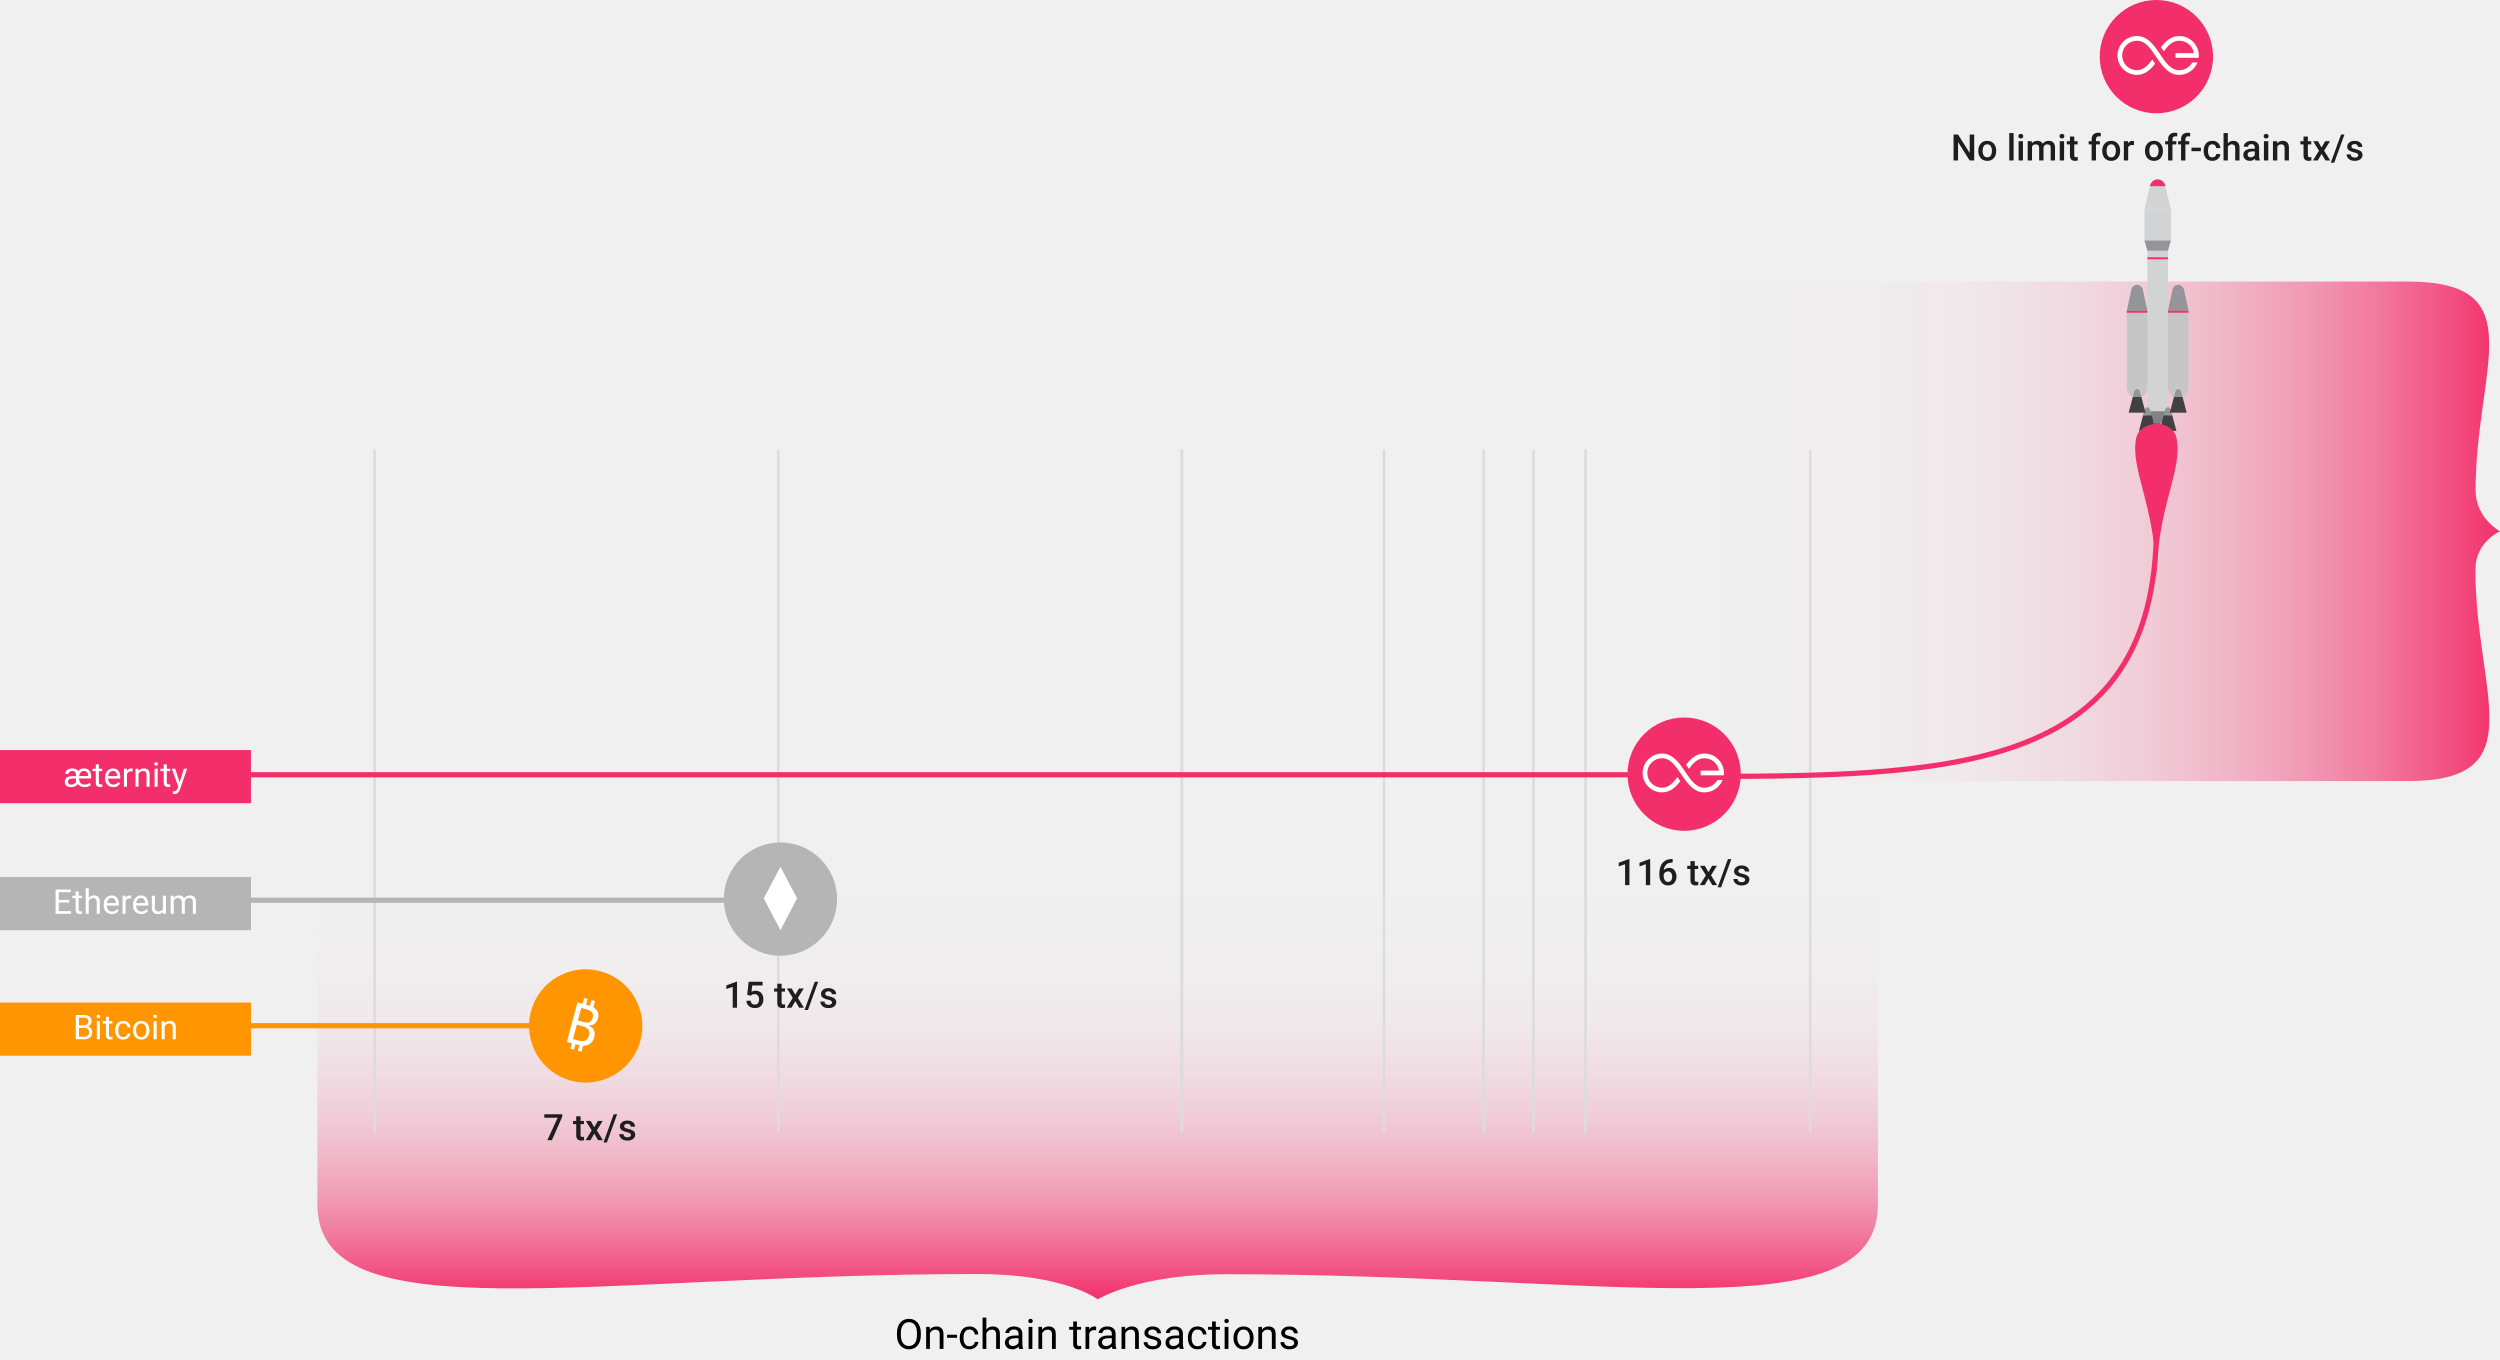
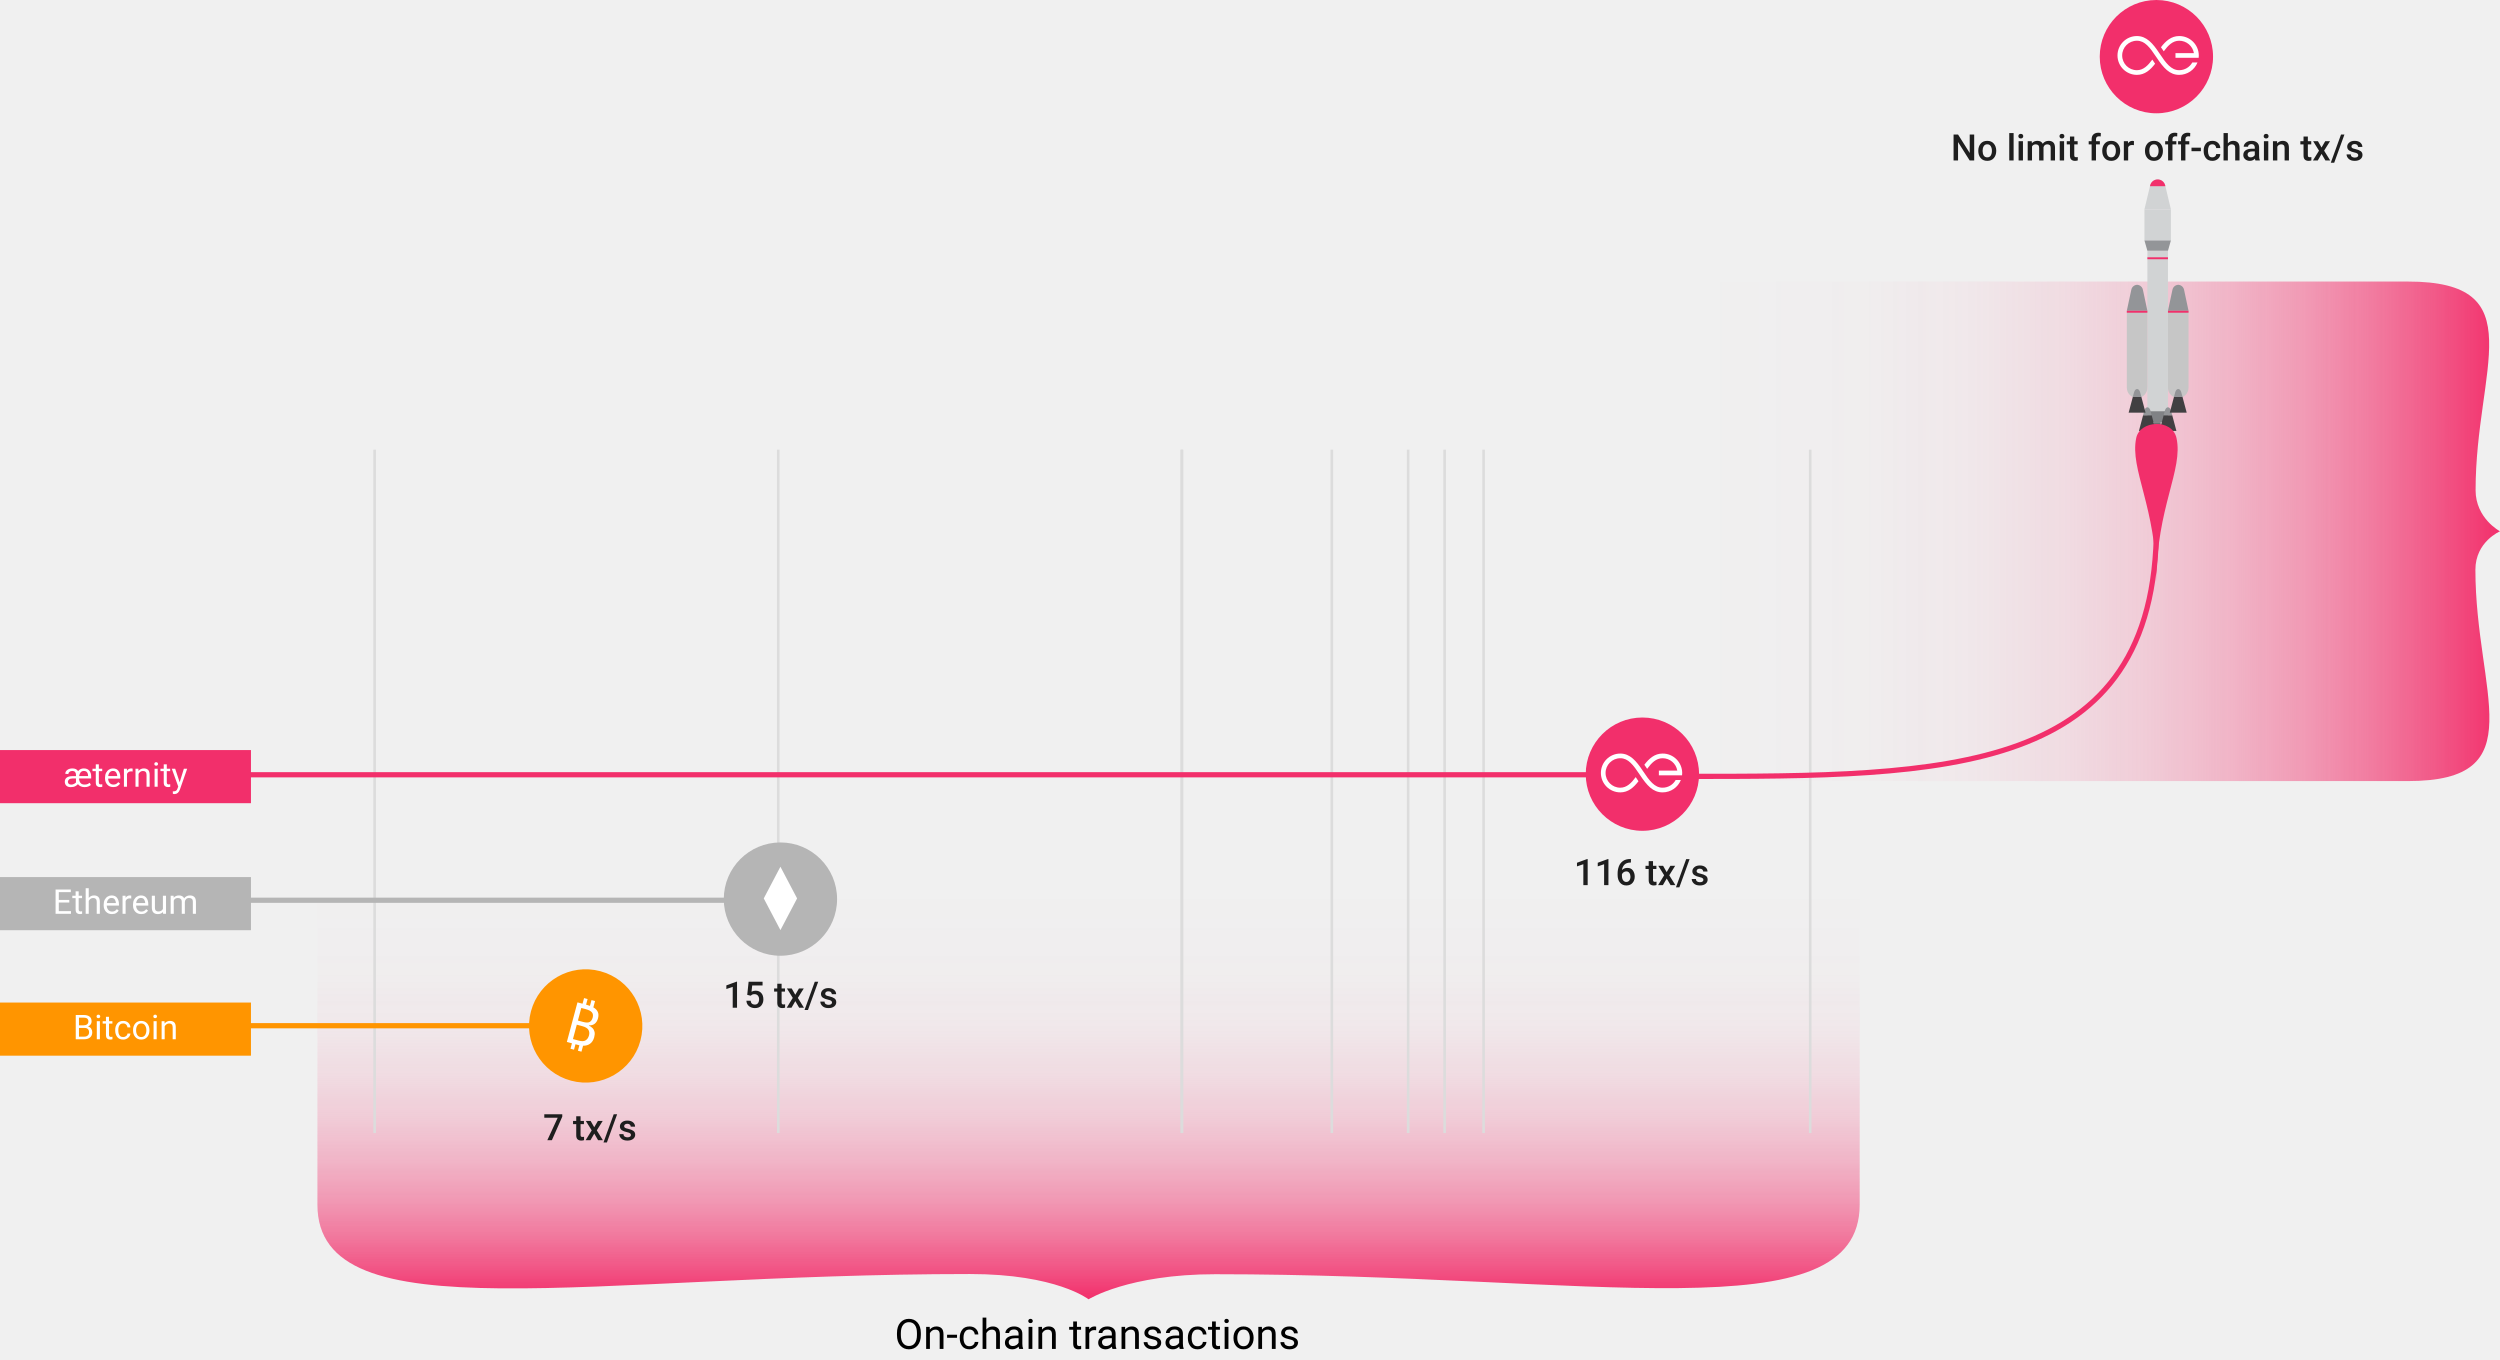
<svg xmlns="http://www.w3.org/2000/svg" xmlns:xlink="http://www.w3.org/1999/xlink" width="958.176" height="521" viewBox="0 0 958.176 521">
  <defs>
    <linearGradient id="linear-gradient" y1="0.5" x2="1" y2="0.5" gradientUnits="objectBoundingBox">
      <stop offset="0.21" stop-color="#f22f6b" stop-opacity="0" />
      <stop offset="0.377" stop-color="#f22f6b" stop-opacity="0.012" />
      <stop offset="0.485" stop-color="#f22f6b" stop-opacity="0.047" />
      <stop offset="0.577" stop-color="#f22f6b" stop-opacity="0.11" />
      <stop offset="0.66" stop-color="#f22f6b" stop-opacity="0.196" />
      <stop offset="0.737" stop-color="#f22f6b" stop-opacity="0.31" />
      <stop offset="0.809" stop-color="#f22f6b" stop-opacity="0.447" />
      <stop offset="0.877" stop-color="#f22f6b" stop-opacity="0.612" />
      <stop offset="0.941" stop-color="#f22f6b" stop-opacity="0.8" />
      <stop offset="1" stop-color="#f22f6b" />
    </linearGradient>
    <linearGradient id="linear-gradient-2" y1="0.5" x2="1" y2="0.5" gradientUnits="objectBoundingBox">
      <stop offset="0.279" stop-color="#f22f6b" />
      <stop offset="0.898" stop-color="#f22f6b" />
      <stop offset="1" stop-color="#f22f6b" />
    </linearGradient>
    <linearGradient id="linear-gradient-3" x1="0" y1="0.5" x2="1" y2="0.5" xlink:href="#linear-gradient" />
    <clipPath id="clip-path">
      <circle id="Ellipse_192" data-name="Ellipse 192" cx="13.32" cy="13.32" r="13.32" fill="none" />
    </clipPath>
    <clipPath id="clip-path-2">
      <circle id="Ellipse_191" data-name="Ellipse 191" cx="14.734" cy="14.734" r="14.734" fill="none" />
    </clipPath>
  </defs>
  <g id="Group_1641" data-name="Group 1641" transform="translate(-480 -2079)">
    <text id="There_s_plenty_of_ro" data-name="There’s plenty of ro" transform="translate(900.5 2596)" font-size="16" font-family="Roboto-Regular, Roboto">
      <tspan x="-77.652" y="0">On-chain transactions</tspan>
    </text>
-     <path id="Path_537" data-name="Path 537" d="M1181.088,664.633s-9.615-15.442-9.615-49.139c0-146.172,23.089-249.908-26.673-249.908H979.945v598.1H1144.8c50.124,0,26.6-105.426,26.6-253.094C1171.4,677.067,1181.088,664.633,1181.088,664.633Z" transform="translate(1565.337 1395.895) rotate(90)" fill="url(#linear-gradient)" />
+     <path id="Path_537" data-name="Path 537" d="M1181.088,661.139s-9.615-15.262-9.615-48.565c0-144.464,23.089-246.987-26.673-246.987H979.945V956.693H1144.8c50.124,0,26.6-104.194,26.6-250.136C1171.4,673.427,1181.088,661.139,1181.088,661.139Z" transform="translate(1558.348 1395.895) rotate(90)" fill="url(#linear-gradient)" />
    <circle id="Ellipse_188" data-name="Ellipse 188" cx="21.713" cy="21.713" r="21.713" transform="translate(1284.769 2079)" fill="url(#linear-gradient-2)" />
    <g id="Group_236" data-name="Group 236" transform="translate(1291.486 2092.815)">
      <path id="Path_524" data-name="Path 524" d="M1127.339,306.536c-3.066,0-5.167,1.915-6.984,4.288l1.077,1.573c1.664-2.276,3.432-4.067,5.906-4.067a5.7,5.7,0,0,1,5.644,4.75h-7.058v1.794h8.885a7.355,7.355,0,0,0,.055-.9,7.492,7.492,0,0,0-7.526-7.441" transform="translate(-1103.612 -306.536)" fill="#fff" fill-rule="evenodd" />
      <path id="Path_525" data-name="Path 525" d="M1127.9,319.624c-3.027,0-5.024-2.614-7.56-6.451s-4.929-6.637-8.641-6.637a7.441,7.441,0,1,0,0,14.882c3.06,0,5.16-1.909,6.974-4.276l-1.069-1.583c-1.663,2.275-3.431,4.065-5.905,4.065a5.647,5.647,0,1,1,0-11.294c3.027,0,4.916,2.481,7.555,6.443s4.934,6.644,8.646,6.644a7.537,7.537,0,0,0,7.017-4.749h-1.992a5.736,5.736,0,0,1-5.025,2.955" transform="translate(-1104.172 -306.536)" fill="#fff" fill-rule="evenodd" />
    </g>
    <path id="Path_526" data-name="Path 526" d="M1259.049,461.316s-9.355-4.943-9.355-15.73c0-46.791,22.465-80-25.952-80H867.463V557.045h356.28c48.768,0,25.877-33.748,25.877-81.019C1249.62,465.3,1259.049,461.316,1259.049,461.316Z" transform="translate(179.127 1821.322)" fill="url(#linear-gradient-3)" />
    <text id="No_limit_for_off-chain_tx_s" data-name="No limit for off-chain tx/s" transform="translate(1306.858 2140.511)" fill="#1e1e1e" font-size="14" font-family="Roboto-Medium, Roboto" font-weight="500">
      <tspan x="-79.129" y="0">No limit for off-chain tx/s</tspan>
    </text>
    <g id="Group_1644" data-name="Group 1644">
      <line id="Line_227" data-name="Line 227" y2="261.928" transform="translate(623.585 2251.335)" fill="none" stroke="#dcdcdc" stroke-miterlimit="10" stroke-width="1" />
      <line id="Line_228" data-name="Line 228" y2="261.928" transform="translate(778.284 2251.335)" fill="none" stroke="#dcdcdc" stroke-miterlimit="10" stroke-width="1" />
      <line id="Line_229" data-name="Line 229" y2="261.928" transform="translate(932.984 2251.335)" fill="none" stroke="#dcdcdc" stroke-miterlimit="10" stroke-width="1" />
-       <line id="Line_230" data-name="Line 230" y2="261.928" transform="translate(1087.683 2251.335)" fill="none" stroke="#dcdcdc" stroke-miterlimit="10" stroke-width="1" />
+       <line id="Line_230" data-name="Line 230" y2="261.928" transform="translate(1033.683 2251.335)" fill="none" stroke="#dcdcdc" stroke-miterlimit="10" stroke-width="1" />
      <path id="Path_2947" data-name="Path 2947" d="M0,261.928" transform="translate(1242.383 2251.335)" fill="none" stroke="#dcdcdc" stroke-width="1" />
      <line id="Line_577" data-name="Line 577" y2="261.928" transform="translate(1048.62 2251.335)" fill="none" stroke="#dcdcdc" stroke-miterlimit="10" stroke-width="1" />
      <line id="Line_578" data-name="Line 578" y2="261.928" transform="translate(1173.794 2251.335)" fill="none" stroke="#dcdcdc" stroke-miterlimit="10" stroke-width="1" />
      <line id="Line_579" data-name="Line 579" y2="261.928" transform="translate(932.984 2251.335)" fill="none" stroke="#dcdcdc" stroke-miterlimit="10" stroke-width="1" />
-       <line id="Line_580" data-name="Line 580" y2="261.928" transform="translate(1010.449 2251.335)" fill="none" stroke="#dcdcdc" stroke-miterlimit="10" stroke-width="1" />
-       <line id="Line_581" data-name="Line 581" y2="261.928" transform="translate(1067.706 2251.335)" fill="none" stroke="#dcdcdc" stroke-miterlimit="10" stroke-width="1" />
+       <line id="Line_580" data-name="Line 580" y2="261.928" transform="translate(990.449 2251.335)" fill="none" stroke="#dcdcdc" stroke-miterlimit="10" stroke-width="1" />
+       <line id="Line_581" data-name="Line 581" y2="261.928" transform="translate(1019.706 2251.335)" fill="none" stroke="#dcdcdc" stroke-miterlimit="10" stroke-width="1" />
    </g>
    <path id="Path_2945" data-name="Path 2945" d="M115.391,0H0" transform="translate(571.32 2472.128)" fill="none" stroke="#ff9500" stroke-width="2" />
    <path id="Path_2944" data-name="Path 2944" d="M188.984,0H0" transform="translate(571.32 2424.036)" fill="none" stroke="#b5b5b5" stroke-width="2" />
    <path id="Path_2946" data-name="Path 2946" d="M602.454,0H64.525" transform="translate(506.795 2375.943)" fill="none" stroke="#f22f6b" stroke-width="2" />
    <rect id="Rectangle_380" data-name="Rectangle 380" width="96.184" height="20.362" transform="translate(480 2366.478)" fill="#f22f6b" />
    <rect id="Rectangle_381" data-name="Rectangle 381" width="96.184" height="20.362" transform="translate(480 2415.156)" fill="#b5b5b5" />
    <rect id="Rectangle_382" data-name="Rectangle 382" width="96.184" height="20.362" transform="translate(480 2463.248)" fill="#ff9500" />
    <text id="æternity" transform="translate(484.864 2368.544)" fill="#fff" font-size="13.076" font-family="Roboto-Regular, Roboto">
      <tspan x="19.473" y="12">æternity</tspan>
    </text>
    <text id="Ethereum" transform="translate(484.864 2417.222)" fill="#fff" font-size="13.076" font-family="Roboto-Regular, Roboto">
      <tspan x="15.361" y="12">Ethereum</tspan>
    </text>
    <text id="Bitcoin" transform="translate(484.864 2465.314)" fill="#fff" font-size="13.076" font-family="Roboto-Regular, Roboto">
      <tspan x="23.09" y="12">Bitcoin</tspan>
    </text>
    <g id="Group_1646" data-name="Group 1646" transform="translate(16)">
      <text id="_15_tx_s" data-name="15 tx/s" transform="translate(763.162 2465.233)" fill="#1e1e1e" font-size="14" font-family="Roboto-Medium, Roboto" font-weight="500">
        <tspan x="-21.93" y="0">15 tx/s</tspan>
      </text>
      <g id="Group_1642" data-name="Group 1642" transform="translate(741.403 2401.884)">
        <ellipse id="Ellipse_189" data-name="Ellipse 189" cx="21.713" cy="21.713" rx="21.713" ry="21.713" fill="#b5b5b5" />
        <path id="Path_528" data-name="Path 528" d="M820.493,596.449l-6.39,12.145-6.39-12.145L814.1,584.3Z" transform="translate(-792.39 -574.996)" fill="#fff" />
      </g>
    </g>
    <circle id="Ellipse_193" data-name="Ellipse 193" cx="8.17" cy="8.17" r="8.17" transform="translate(1109.249 2368.401)" fill="#f22f6b" />
    <path id="Path_529" data-name="Path 529" d="M1048.375,456.116c0,96-80.4,96-180.912,96" transform="translate(258.127 1824.453)" fill="none" stroke="#f22f6b" stroke-miterlimit="10" stroke-width="2" />
    <g id="Group_336" data-name="Group 336" transform="translate(3490.498 3658.096)">
      <g id="Group_328" data-name="Group 328" transform="translate(-2186.162 -1418.152)">
        <g id="Group_327" data-name="Group 327" transform="translate(0 2.446)">
          <path id="Path_616" data-name="Path 616" d="M-2075.911-313.416h-5.018l1.244-2.648h2.531Z" transform="translate(2080.929 317.39)" fill="#939598" />
          <path id="Path_617" data-name="Path 617" d="M-2063.058-331.227h-2.554l.369-.786a1,1,0,0,1,.908-.563h0a1,1,0,0,1,.908.563Z" transform="translate(2066.843 332.576)" fill="#939598" />
        </g>
        <rect id="Rectangle_460" data-name="Rectangle 460" width="2.554" height="3.795" transform="translate(1.231 0)" fill="#6d6e71" />
      </g>
      <rect id="Rectangle_461" data-name="Rectangle 461" width="7.885" height="65.714" transform="translate(-2187.469 -1482.987)" fill="#d1d3d4" />
      <rect id="Rectangle_462" data-name="Rectangle 462" width="7.814" height="4.194" transform="translate(-2187.4 -1421.467)" fill="#808285" />
      <rect id="Rectangle_463" data-name="Rectangle 463" width="10.134" height="11.948" transform="translate(-2188.594 -1498.879)" fill="#d1d3d4" />
      <path id="Path_618" data-name="Path 618" d="M-2101.058-1219.133h-10.134l1.125,3.944h7.885Z" transform="translate(-77.402 -267.798)" fill="#939598" />
      <path id="Path_619" data-name="Path 619" d="M-2111.192-1498.879h10.134l-2.189-9.174a2.958,2.958,0,0,0-2.878-2.272h0a2.958,2.958,0,0,0-2.877,2.272Z" transform="translate(-77.402)" fill="#d1d3d4" />
      <g id="Group_329" data-name="Group 329" transform="translate(-2195.355 -1469.944)">
        <path id="Rectangle_464" data-name="Rectangle 464" d="M0,0H7.885a0,0,0,0,1,0,0V29.482a3.942,3.942,0,0,1-3.942,3.942h0A3.942,3.942,0,0,1,0,29.482V0A0,0,0,0,1,0,0Z" transform="translate(0 9.961)" fill="#c6c6c6" />
        <path id="Path_620" data-name="Path 620" d="M-2195.355-997.726h7.885l-1.7-7.984a2.371,2.371,0,0,0-2.239-1.977h0a2.371,2.371,0,0,0-2.239,1.977Z" transform="translate(2195.355 1007.687)" fill="#939598" />
      </g>
      <g id="Group_330" data-name="Group 330" transform="translate(-2179.584 -1469.944)">
        <path id="Rectangle_465" data-name="Rectangle 465" d="M0,0H7.885a0,0,0,0,1,0,0V29.482a3.942,3.942,0,0,1-3.942,3.942h0A3.942,3.942,0,0,1,0,29.482V0A0,0,0,0,1,0,0Z" transform="translate(0 9.961)" fill="#c6c6c6" />
        <path id="Path_621" data-name="Path 621" d="M-1999.05-997.726h7.885l-1.7-7.984a2.37,2.37,0,0,0-2.239-1.977h0a2.37,2.37,0,0,0-2.239,1.977Z" transform="translate(1999.05 1007.687)" fill="#939598" />
      </g>
      <g id="Group_331" data-name="Group 331" transform="translate(-2190.71 -1423)">
        <path id="Path_622" data-name="Path 622" d="M-2131.05-379.654h-6.482l1.607-6.04h3.268Z" transform="translate(2137.532 388.72)" fill="#414042" />
        <path id="Path_623" data-name="Path 623" d="M-2114.449-420.281h-3.3l.476-1.793c.208-.782.667-1.285,1.174-1.285h0c.506,0,.965.5,1.173,1.285Z" transform="translate(2119.337 423.359)" fill="#939598" />
      </g>
      <g id="Group_332" data-name="Group 332" transform="translate(-2194.654 -1430.003)">
        <path id="Path_624" data-name="Path 624" d="M-2180.143-466.825h-6.482l1.607-6.04h3.268Z" transform="translate(2186.625 475.891)" fill="#414042" />
        <path id="Path_625" data-name="Path 625" d="M-2163.542-507.452h-3.3l.477-1.793c.208-.782.667-1.285,1.173-1.285h0c.506,0,.966.5,1.173,1.285Z" transform="translate(2168.43 510.53)" fill="#939598" />
      </g>
      <g id="Group_333" data-name="Group 333" transform="translate(-2182.825 -1423)">
        <path id="Path_626" data-name="Path 626" d="M-2032.909-379.654h-6.482l1.607-6.04h3.268Z" transform="translate(2039.39 388.72)" fill="#414042" />
        <path id="Path_627" data-name="Path 627" d="M-2016.307-420.281h-3.3l.476-1.793c.208-.782.667-1.285,1.173-1.285h0c.506,0,.966.5,1.173,1.285Z" transform="translate(2021.196 423.359)" fill="#939598" />
      </g>
      <path id="Path_628" data-name="Path 628" d="M-2081.973-1510.325a2.958,2.958,0,0,0-2.878,2.272l-.08.333h5.914l-.08-.333a2.958,2.958,0,0,0-2.877-2.272Z" transform="translate(-101.554)" fill="#f22f6b" />
      <rect id="Rectangle_466" data-name="Rectangle 466" width="7.885" height="0.738" transform="translate(-2187.469 -1480.48)" fill="#f22f6b" />
      <rect id="Rectangle_467" data-name="Rectangle 467" width="7.885" height="0.738" transform="translate(-2195.355 -1459.982)" fill="#f22f6b" />
      <rect id="Rectangle_468" data-name="Rectangle 468" width="7.885" height="0.738" transform="translate(-2179.583 -1459.982)" fill="#f22f6b" />
      <g id="Group_334" data-name="Group 334" transform="translate(-2178.883 -1430.003)">
        <path id="Path_629" data-name="Path 629" d="M-1983.838-466.825h-6.482l1.607-6.04h3.268Z" transform="translate(1990.32 475.891)" fill="#414042" />
        <path id="Path_630" data-name="Path 630" d="M-1967.237-507.452h-3.3l.476-1.793c.208-.782.667-1.285,1.173-1.285h0c.506,0,.965.5,1.173,1.285Z" transform="translate(1972.125 510.53)" fill="#939598" />
      </g>
    </g>
    <g id="Group_247" data-name="Group 247" transform="translate(1288.648 2190.858)">
      <path id="Path_530" data-name="Path 530" d="M1118.94,478.814c0-28.539-10.284-43.021-7.728-55.109,1.443-6.823,13.756-7.446,15.42,0C1129.346,435.854,1118.94,450.4,1118.94,478.814Z" transform="translate(-1101.104 -367.711)" fill="#f22f6b" />
    </g>
-     <circle id="Ellipse_1073" data-name="Ellipse 1073" cx="21.713" cy="21.713" r="21.713" transform="translate(1103.769 2354)" fill="url(#linear-gradient-2)" />
-     <g id="Group_1615" data-name="Group 1615" transform="translate(1109.486 2367.815)">
-       <path id="Path_524-2" data-name="Path 524" d="M1127.339,306.536c-3.066,0-5.167,1.915-6.984,4.288l1.077,1.573c1.664-2.276,3.432-4.067,5.906-4.067a5.7,5.7,0,0,1,5.644,4.75h-7.058v1.794h8.885a7.355,7.355,0,0,0,.055-.9,7.492,7.492,0,0,0-7.526-7.441" transform="translate(-1103.612 -306.536)" fill="#fff" fill-rule="evenodd" />
-       <path id="Path_525-2" data-name="Path 525" d="M1127.9,319.624c-3.027,0-5.024-2.614-7.56-6.451s-4.929-6.637-8.641-6.637a7.441,7.441,0,1,0,0,14.882c3.06,0,5.16-1.909,6.974-4.276l-1.069-1.583c-1.663,2.275-3.431,4.065-5.905,4.065a5.647,5.647,0,1,1,0-11.294c3.027,0,4.916,2.481,7.555,6.443s4.934,6.644,8.646,6.644a7.537,7.537,0,0,0,7.017-4.749h-1.992a5.736,5.736,0,0,1-5.025,2.955" transform="translate(-1104.172 -306.536)" fill="#fff" fill-rule="evenodd" />
+     <g id="Group_1648" data-name="Group 1648" transform="translate(-16)">
+       <g id="Group_1647" data-name="Group 1647">
+         <circle id="Ellipse_1073" data-name="Ellipse 1073" cx="21.713" cy="21.713" r="21.713" transform="translate(1103.769 2354)" fill="url(#linear-gradient-2)" />
+         <g id="Group_1615" data-name="Group 1615" transform="translate(1109.486 2367.815)">
+           <path id="Path_524-2" data-name="Path 524" d="M1127.339,306.536c-3.066,0-5.167,1.915-6.984,4.288l1.077,1.573c1.664-2.276,3.432-4.067,5.906-4.067a5.7,5.7,0,0,1,5.644,4.75h-7.058v1.794h8.885a7.355,7.355,0,0,0,.055-.9,7.492,7.492,0,0,0-7.526-7.441" transform="translate(-1103.612 -306.536)" fill="#fff" fill-rule="evenodd" />
+           <path id="Path_525-2" data-name="Path 525" d="M1127.9,319.624c-3.027,0-5.024-2.614-7.56-6.451s-4.929-6.637-8.641-6.637a7.441,7.441,0,1,0,0,14.882c3.06,0,5.16-1.909,6.974-4.276l-1.069-1.583c-1.663,2.275-3.431,4.065-5.905,4.065a5.647,5.647,0,1,1,0-11.294c3.027,0,4.916,2.481,7.555,6.443s4.934,6.644,8.646,6.644a7.537,7.537,0,0,0,7.017-4.749h-1.992a5.736,5.736,0,0,1-5.025,2.955" transform="translate(-1104.172 -306.536)" fill="#fff" fill-rule="evenodd" />
+         </g>
+       </g>
+       <text id="_116_tx_s" data-name="116 tx/s" transform="translate(1125.162 2418.233)" fill="#1e1e1e" font-size="14" font-family="Roboto-Medium, Roboto" font-weight="500">
+         <tspan x="-25.908" y="0">116 tx/s</tspan>
+       </text>
    </g>
-     <text id="_116_tx_s" data-name="116 tx/s" transform="translate(1125.162 2418.233)" fill="#1e1e1e" font-size="14" font-family="Roboto-Medium, Roboto" font-weight="500">
-       <tspan x="-25.908" y="0">116 tx/s</tspan>
-     </text>
    <g id="Group_1645" data-name="Group 1645" transform="translate(677.89 2445.616)">
      <text id="_7_tx_s" data-name="7 tx/s" transform="translate(28.187 70.396)" fill="#1e1e1e" font-size="14" font-family="Roboto-Medium, Roboto" font-weight="500">
        <tspan x="-17.951" y="0">7 tx/s</tspan>
      </text>
      <g id="Group_1643" data-name="Group 1643" transform="matrix(0.966, 0.259, -0.259, 0.966, 11.239, 0)">
        <circle id="Ellipse_190" data-name="Ellipse 190" cx="21.713" cy="21.713" r="21.713" fill="#ff9500" />
        <text id="_" data-name="₿" transform="translate(14.186 29.504)" fill="#fff" font-size="22" font-family="MicrosoftSansSerif, Microsoft Sans Serif">
          <tspan x="0" y="0">₿</tspan>
        </text>
      </g>
    </g>
  </g>
</svg>
